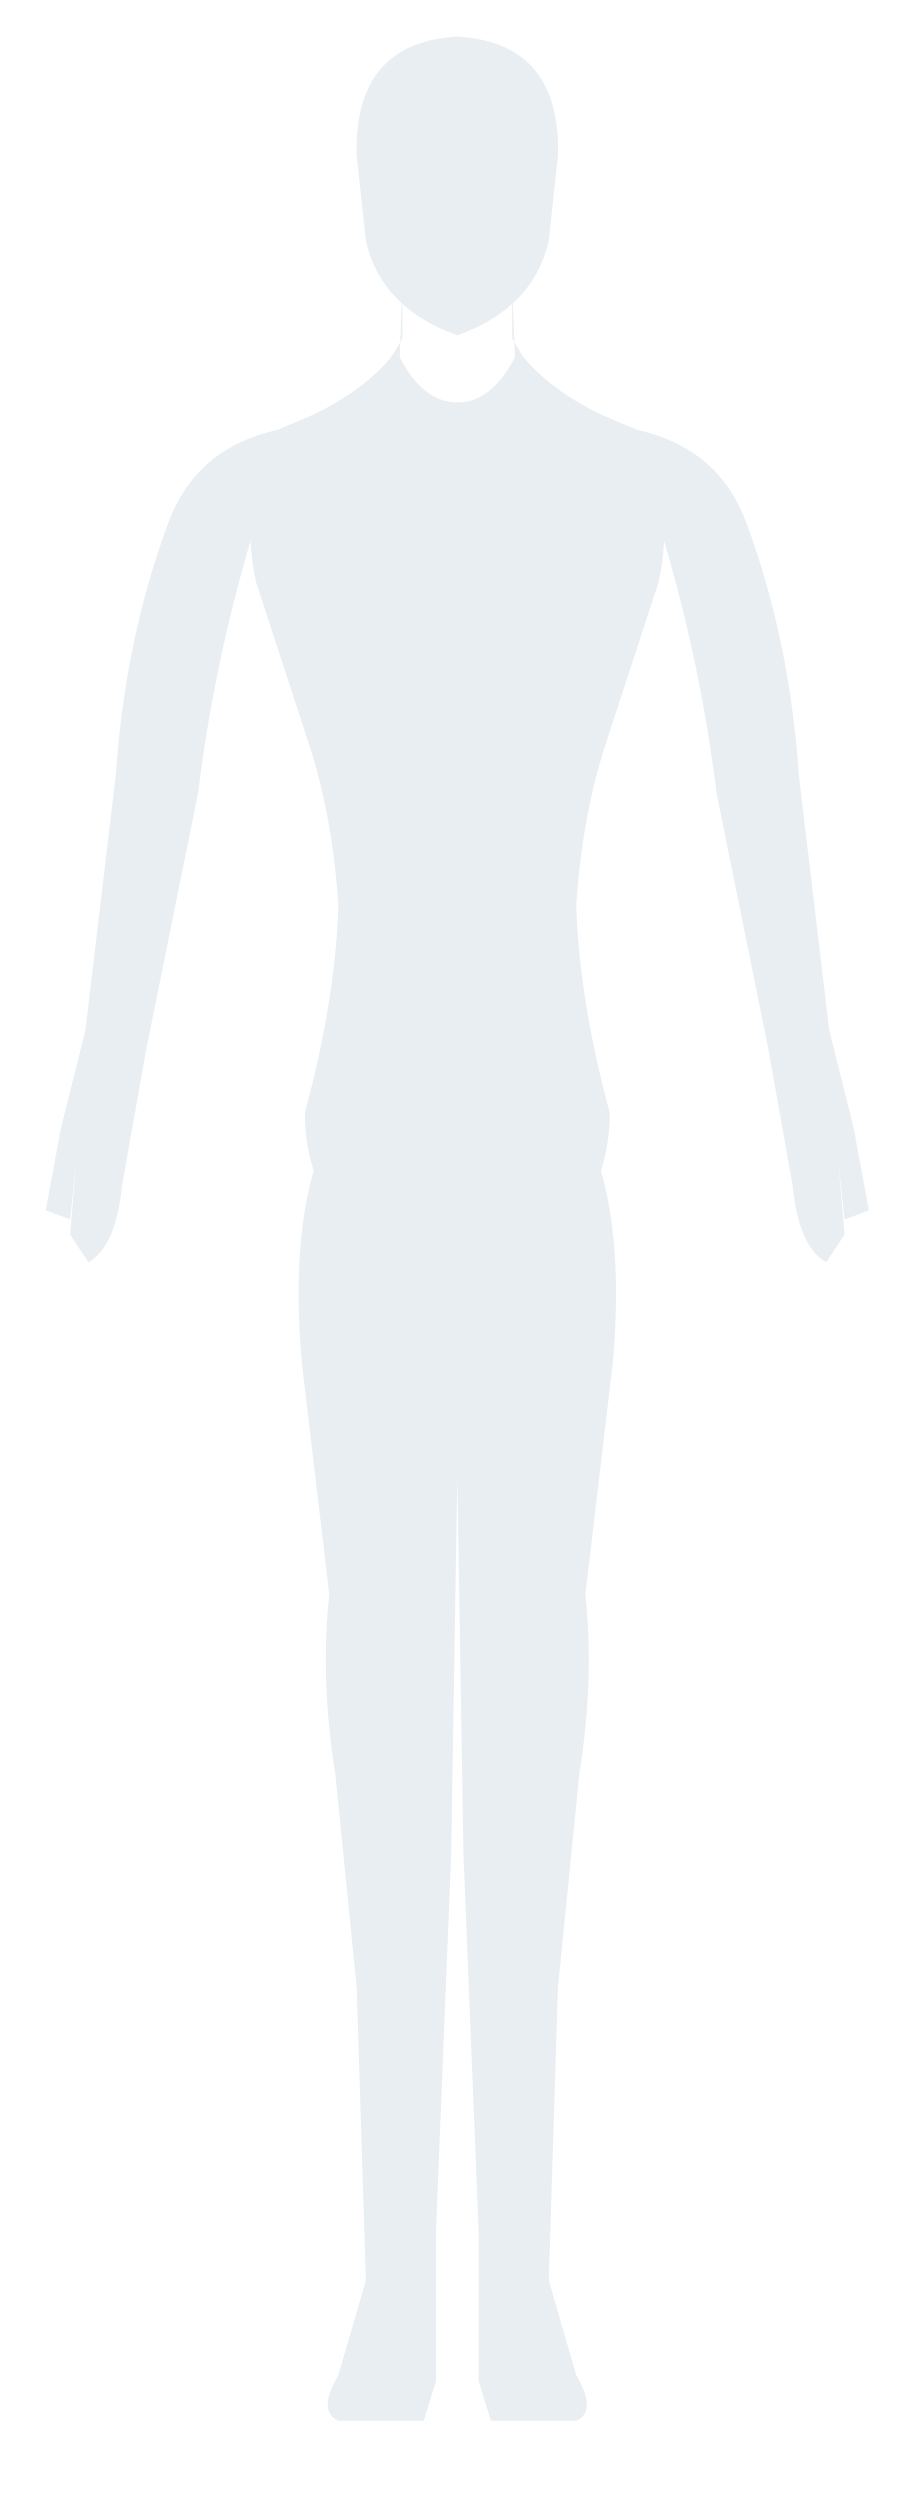
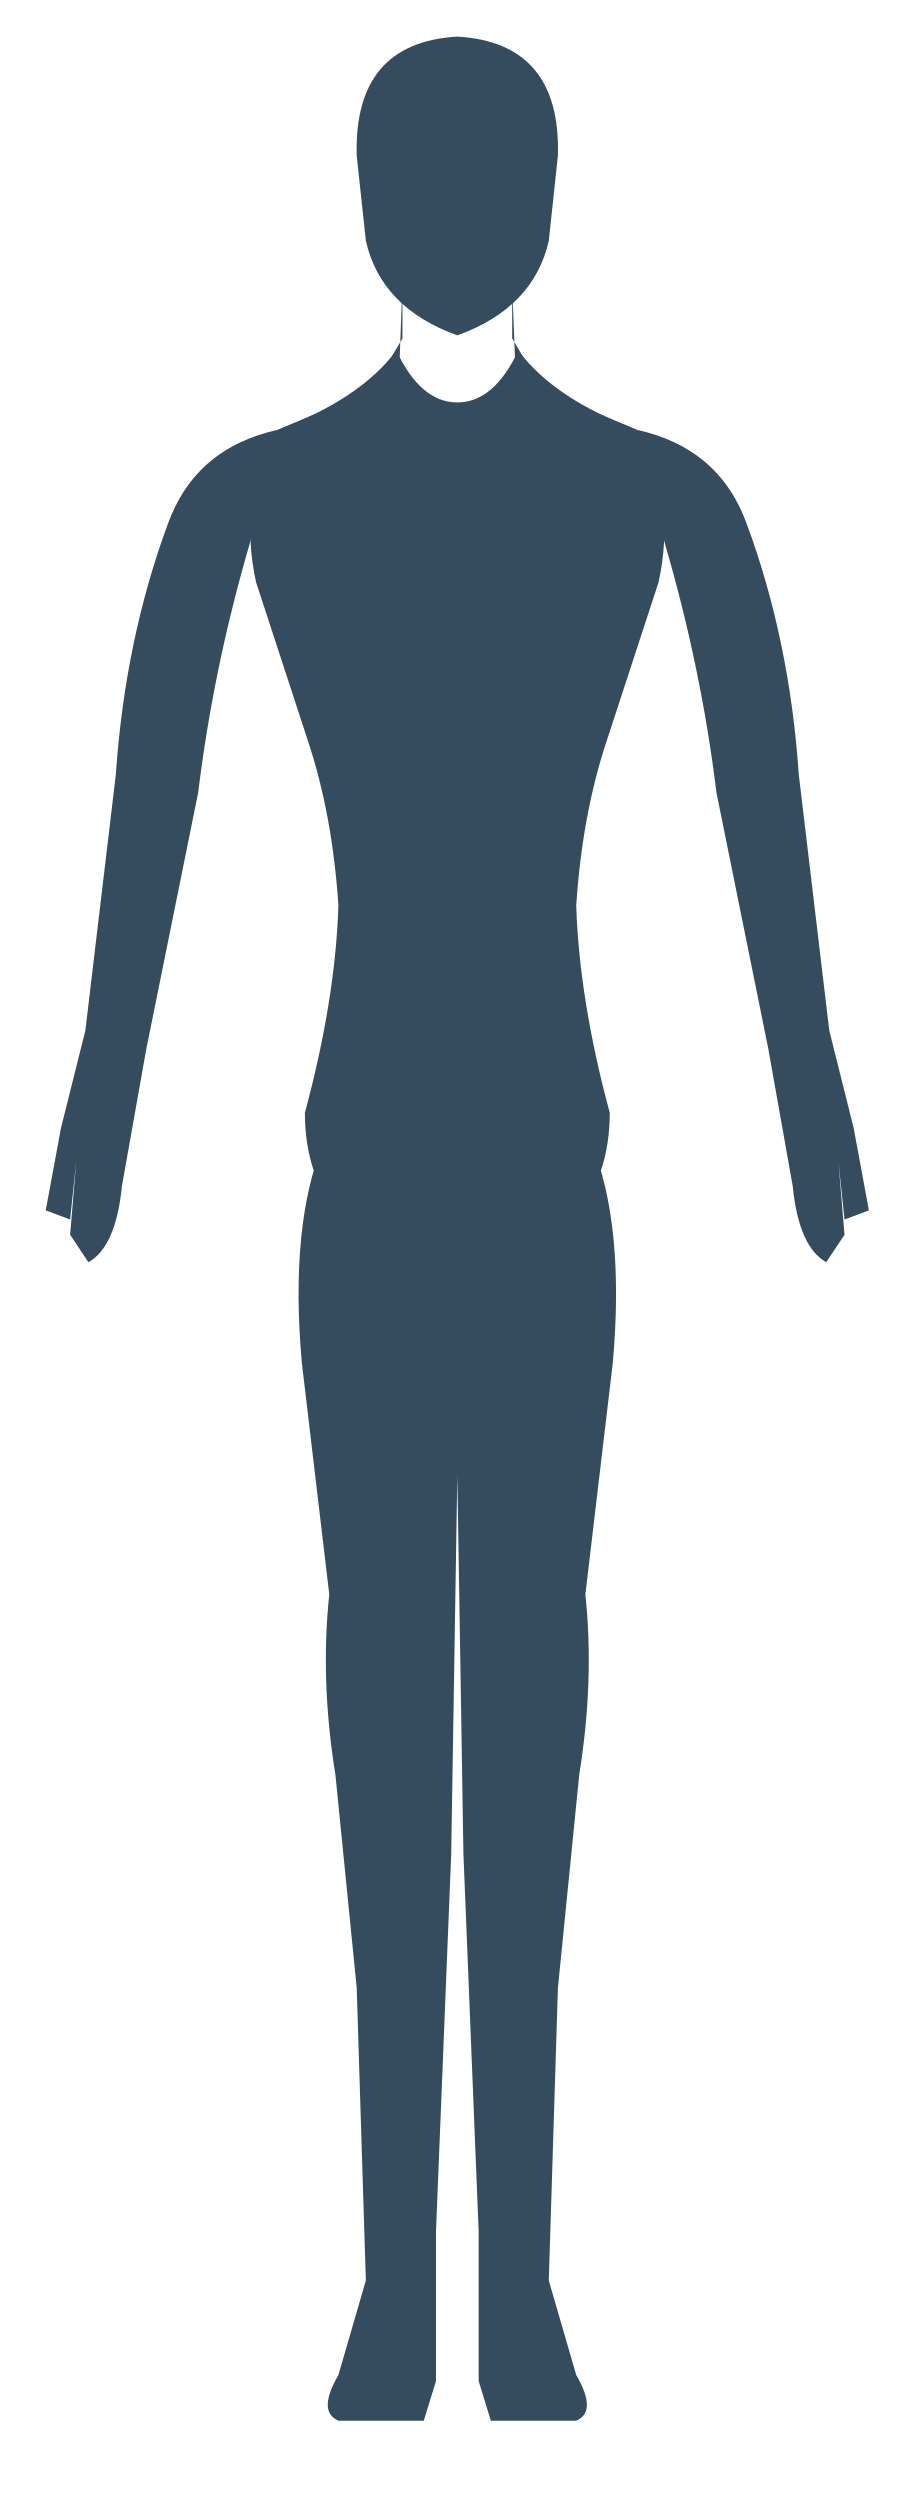
<svg xmlns="http://www.w3.org/2000/svg" width="300" height="820" viewBox="0 0 300 820">
  <g stroke="none" stroke-linejoin="round">
-     <path d="M132 93 L131 120 Q119 133 91 141 L82 178 Q70 219 65 260 L48 344 L40 389 Q38 409 29 414 L23 405 L25 381 L23 400 L15 397 L20 370 L28 338 L38 254 Q41 210 55 172 Q64 147 91 141 L122 128 L132 111Z" fill="#e9eef3" />
-     <path d="M168 93 L169 120 Q181 133 209 141 L218 178 Q230 219 235 260 L252 344 L260 389 Q262 409 271 414 L277 405 L275 381 L277 400 L285 397 L280 370 L272 338 L262 254 Q259 210 245 172 Q236 147 209 141 L178 128 L168 111Z" fill="#e9eef3" />
-     <path d="M106 375 Q95 402 99 447 L108 523 Q105 551 110 582 L117 652 L120 748 L111 779 Q104 791 111 794 L139 794 L143 781 L143 732 L148 608 L150 484 L152 608 L157 732 L157 781 L161 794 L189 794 Q196 791 189 779 L180 748 L183 652 L190 582 Q195 551 192 523 L201 447 Q205 402 194 375Z" fill="#e9eef3" />
-     <path d="M130 115 Q118 131 91 141 Q78 164 84 191 L101 243 Q109 267 111 297 Q110 328 100 365 Q100 385 111 399 Q130 410 150 426 Q170 410 189 399 Q200 385 200 365 Q190 328 189 297 Q191 267 199 243 L216 191 Q222 164 209 141 Q182 131 170 115 Q162 132 150 132 Q138 132 130 115Z" fill="#e9eef3" />
-     <path d="M117 51 Q116 14 150 12 Q184 14 183 51 L180 79 Q175 101 150 110 Q125 101 120 79Z" fill="#e9eef3" />
+     <path d="M132 93 L131 120 Q119 133 91 141 L82 178 Q70 219 65 260 L48 344 L40 389 Q38 409 29 414 L23 405 L25 381 L23 400 L15 397 L20 370 L28 338 L38 254 Q41 210 55 172 Q64 147 91 141 L122 128 L132 111Z" fill="#354c5f" />
+     <path d="M168 93 L169 120 Q181 133 209 141 L218 178 Q230 219 235 260 L252 344 L260 389 Q262 409 271 414 L277 405 L275 381 L277 400 L285 397 L280 370 L272 338 L262 254 Q259 210 245 172 Q236 147 209 141 L178 128 L168 111Z" fill="#354c5f" />
+     <path d="M106 375 Q95 402 99 447 L108 523 Q105 551 110 582 L117 652 L120 748 L111 779 Q104 791 111 794 L139 794 L143 781 L143 732 L148 608 L150 484 L152 608 L157 732 L157 781 L161 794 L189 794 Q196 791 189 779 L180 748 L183 652 L190 582 Q195 551 192 523 L201 447 Q205 402 194 375Z" fill="#354c5f" />
+     <path d="M130 115 Q118 131 91 141 Q78 164 84 191 L101 243 Q109 267 111 297 Q110 328 100 365 Q100 385 111 399 Q130 410 150 426 Q170 410 189 399 Q200 385 200 365 Q190 328 189 297 Q191 267 199 243 L216 191 Q222 164 209 141 Q182 131 170 115 Q162 132 150 132 Q138 132 130 115Z" fill="#354c5f" />
+     <path d="M117 51 Q116 14 150 12 Q184 14 183 51 L180 79 Q175 101 150 110 Q125 101 120 79Z" fill="#354c5f" />
  </g>
</svg>
